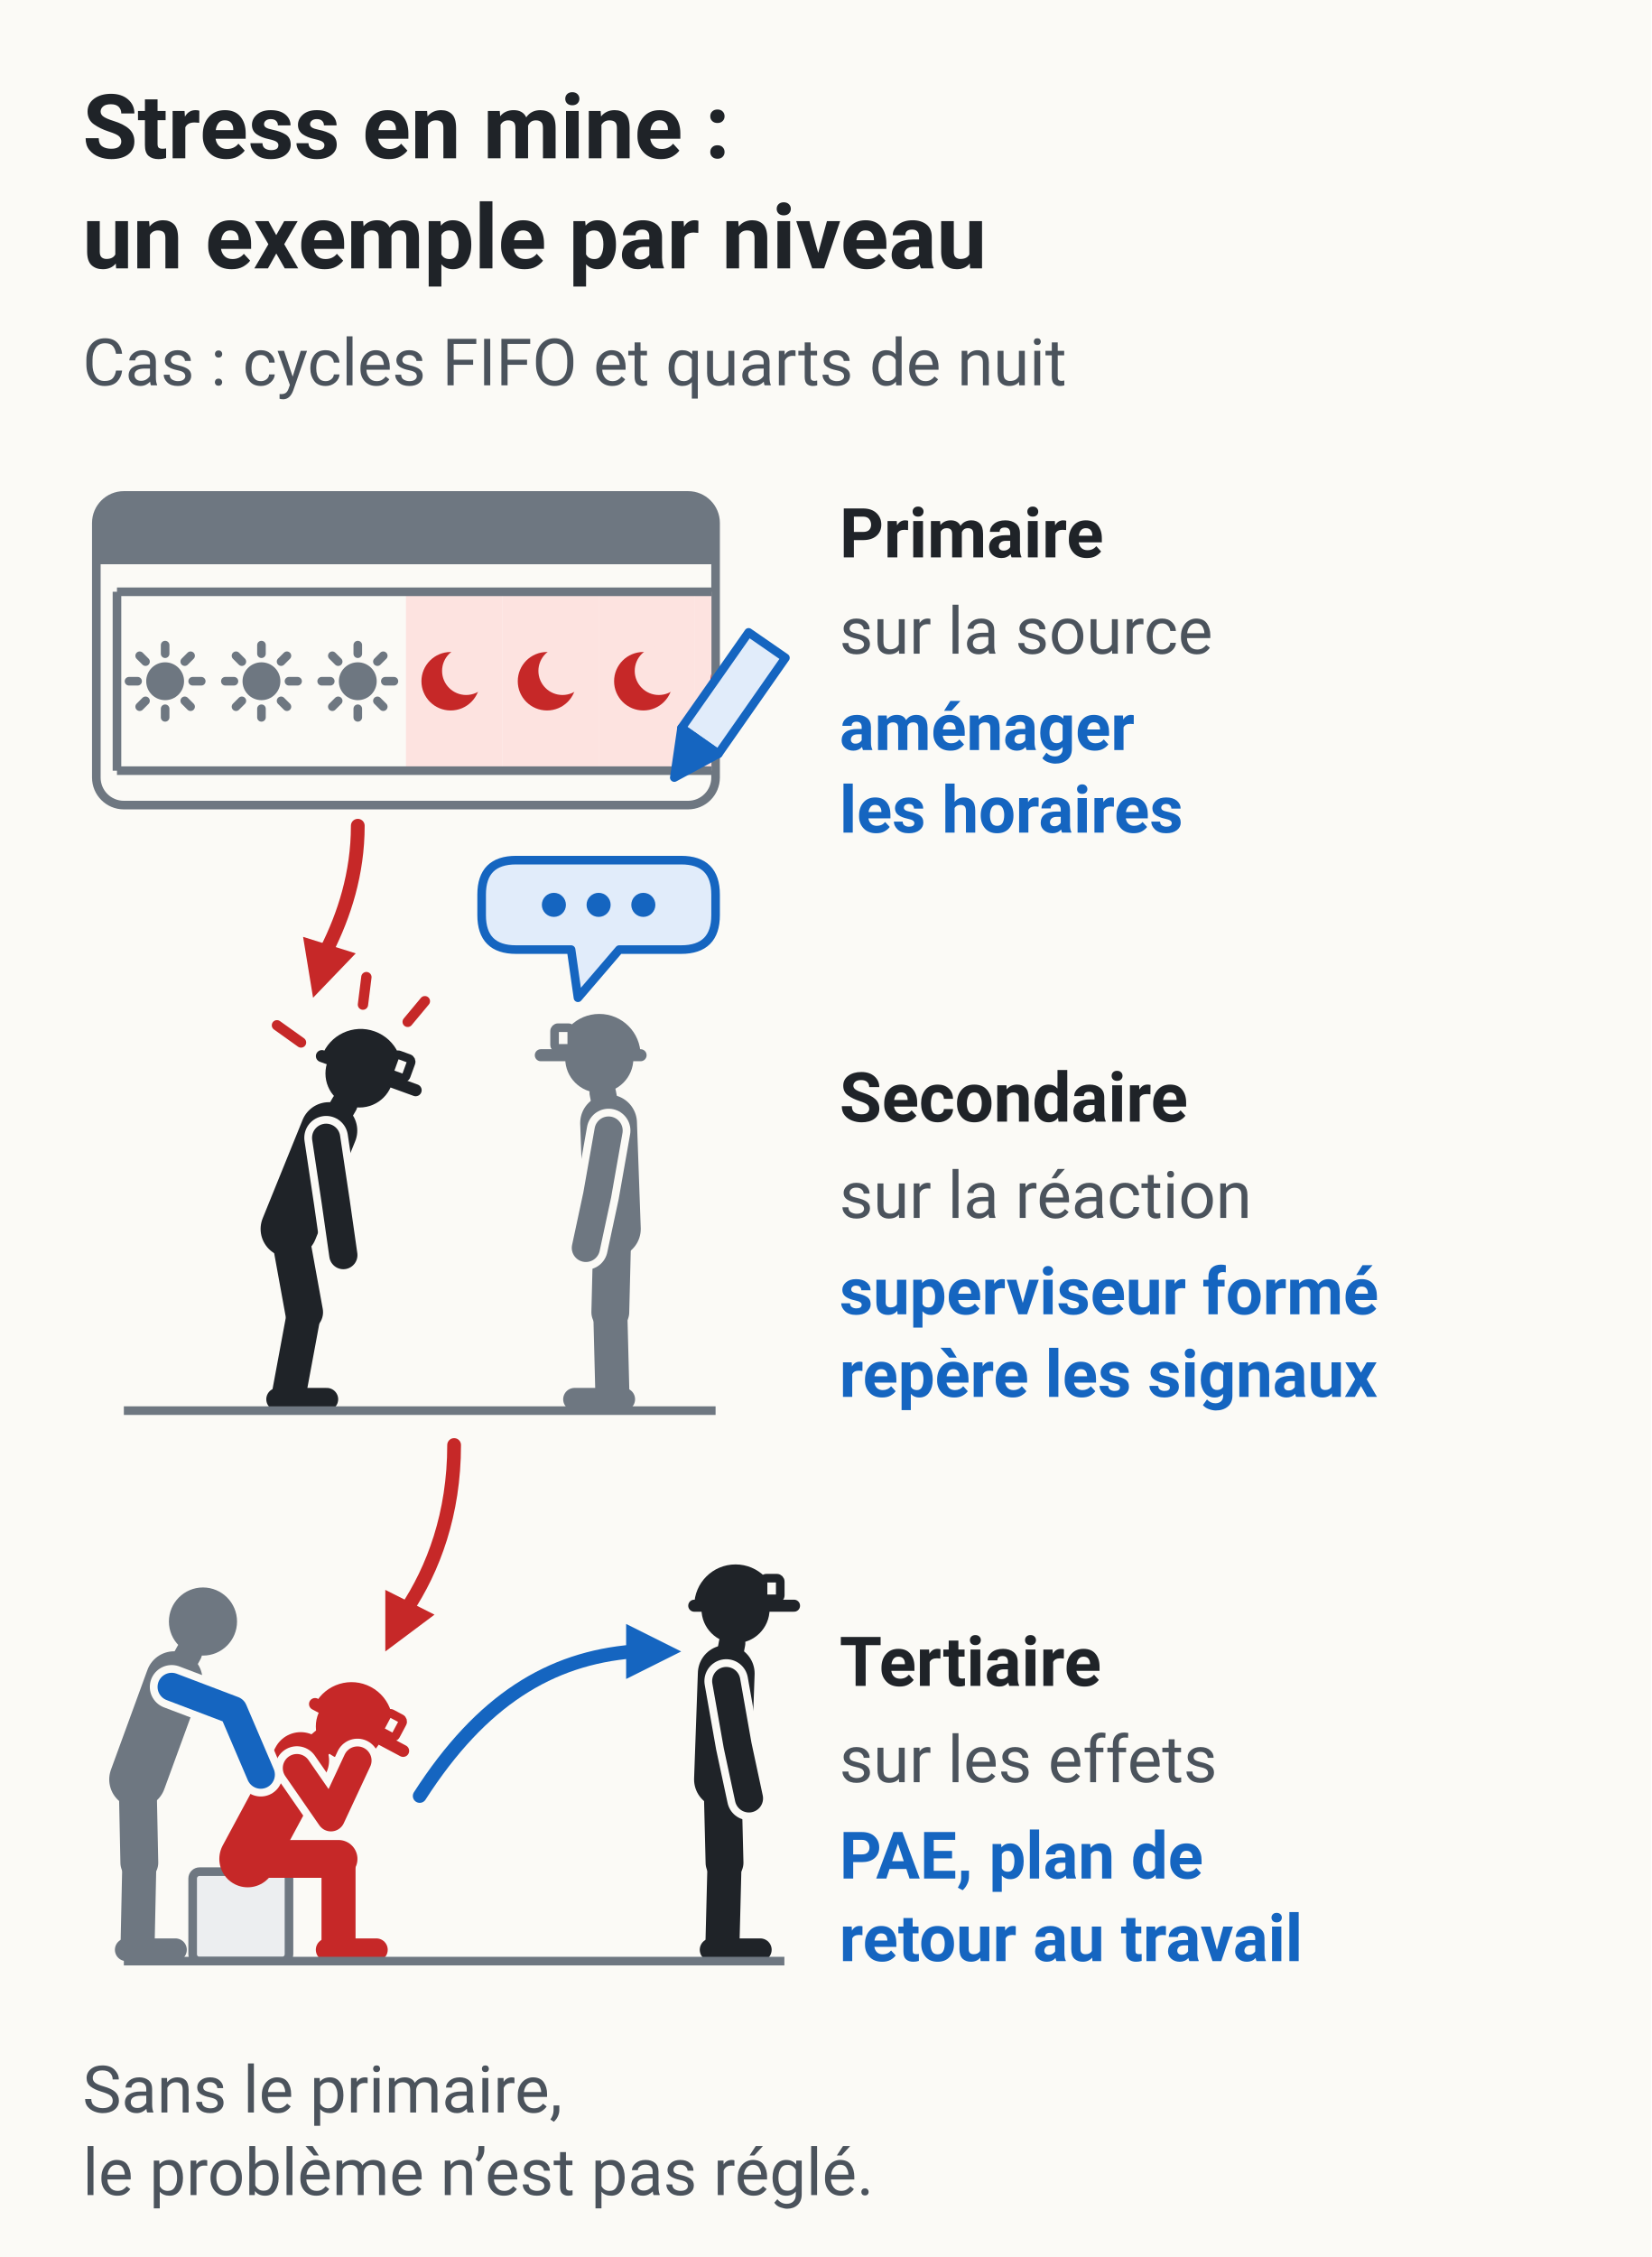
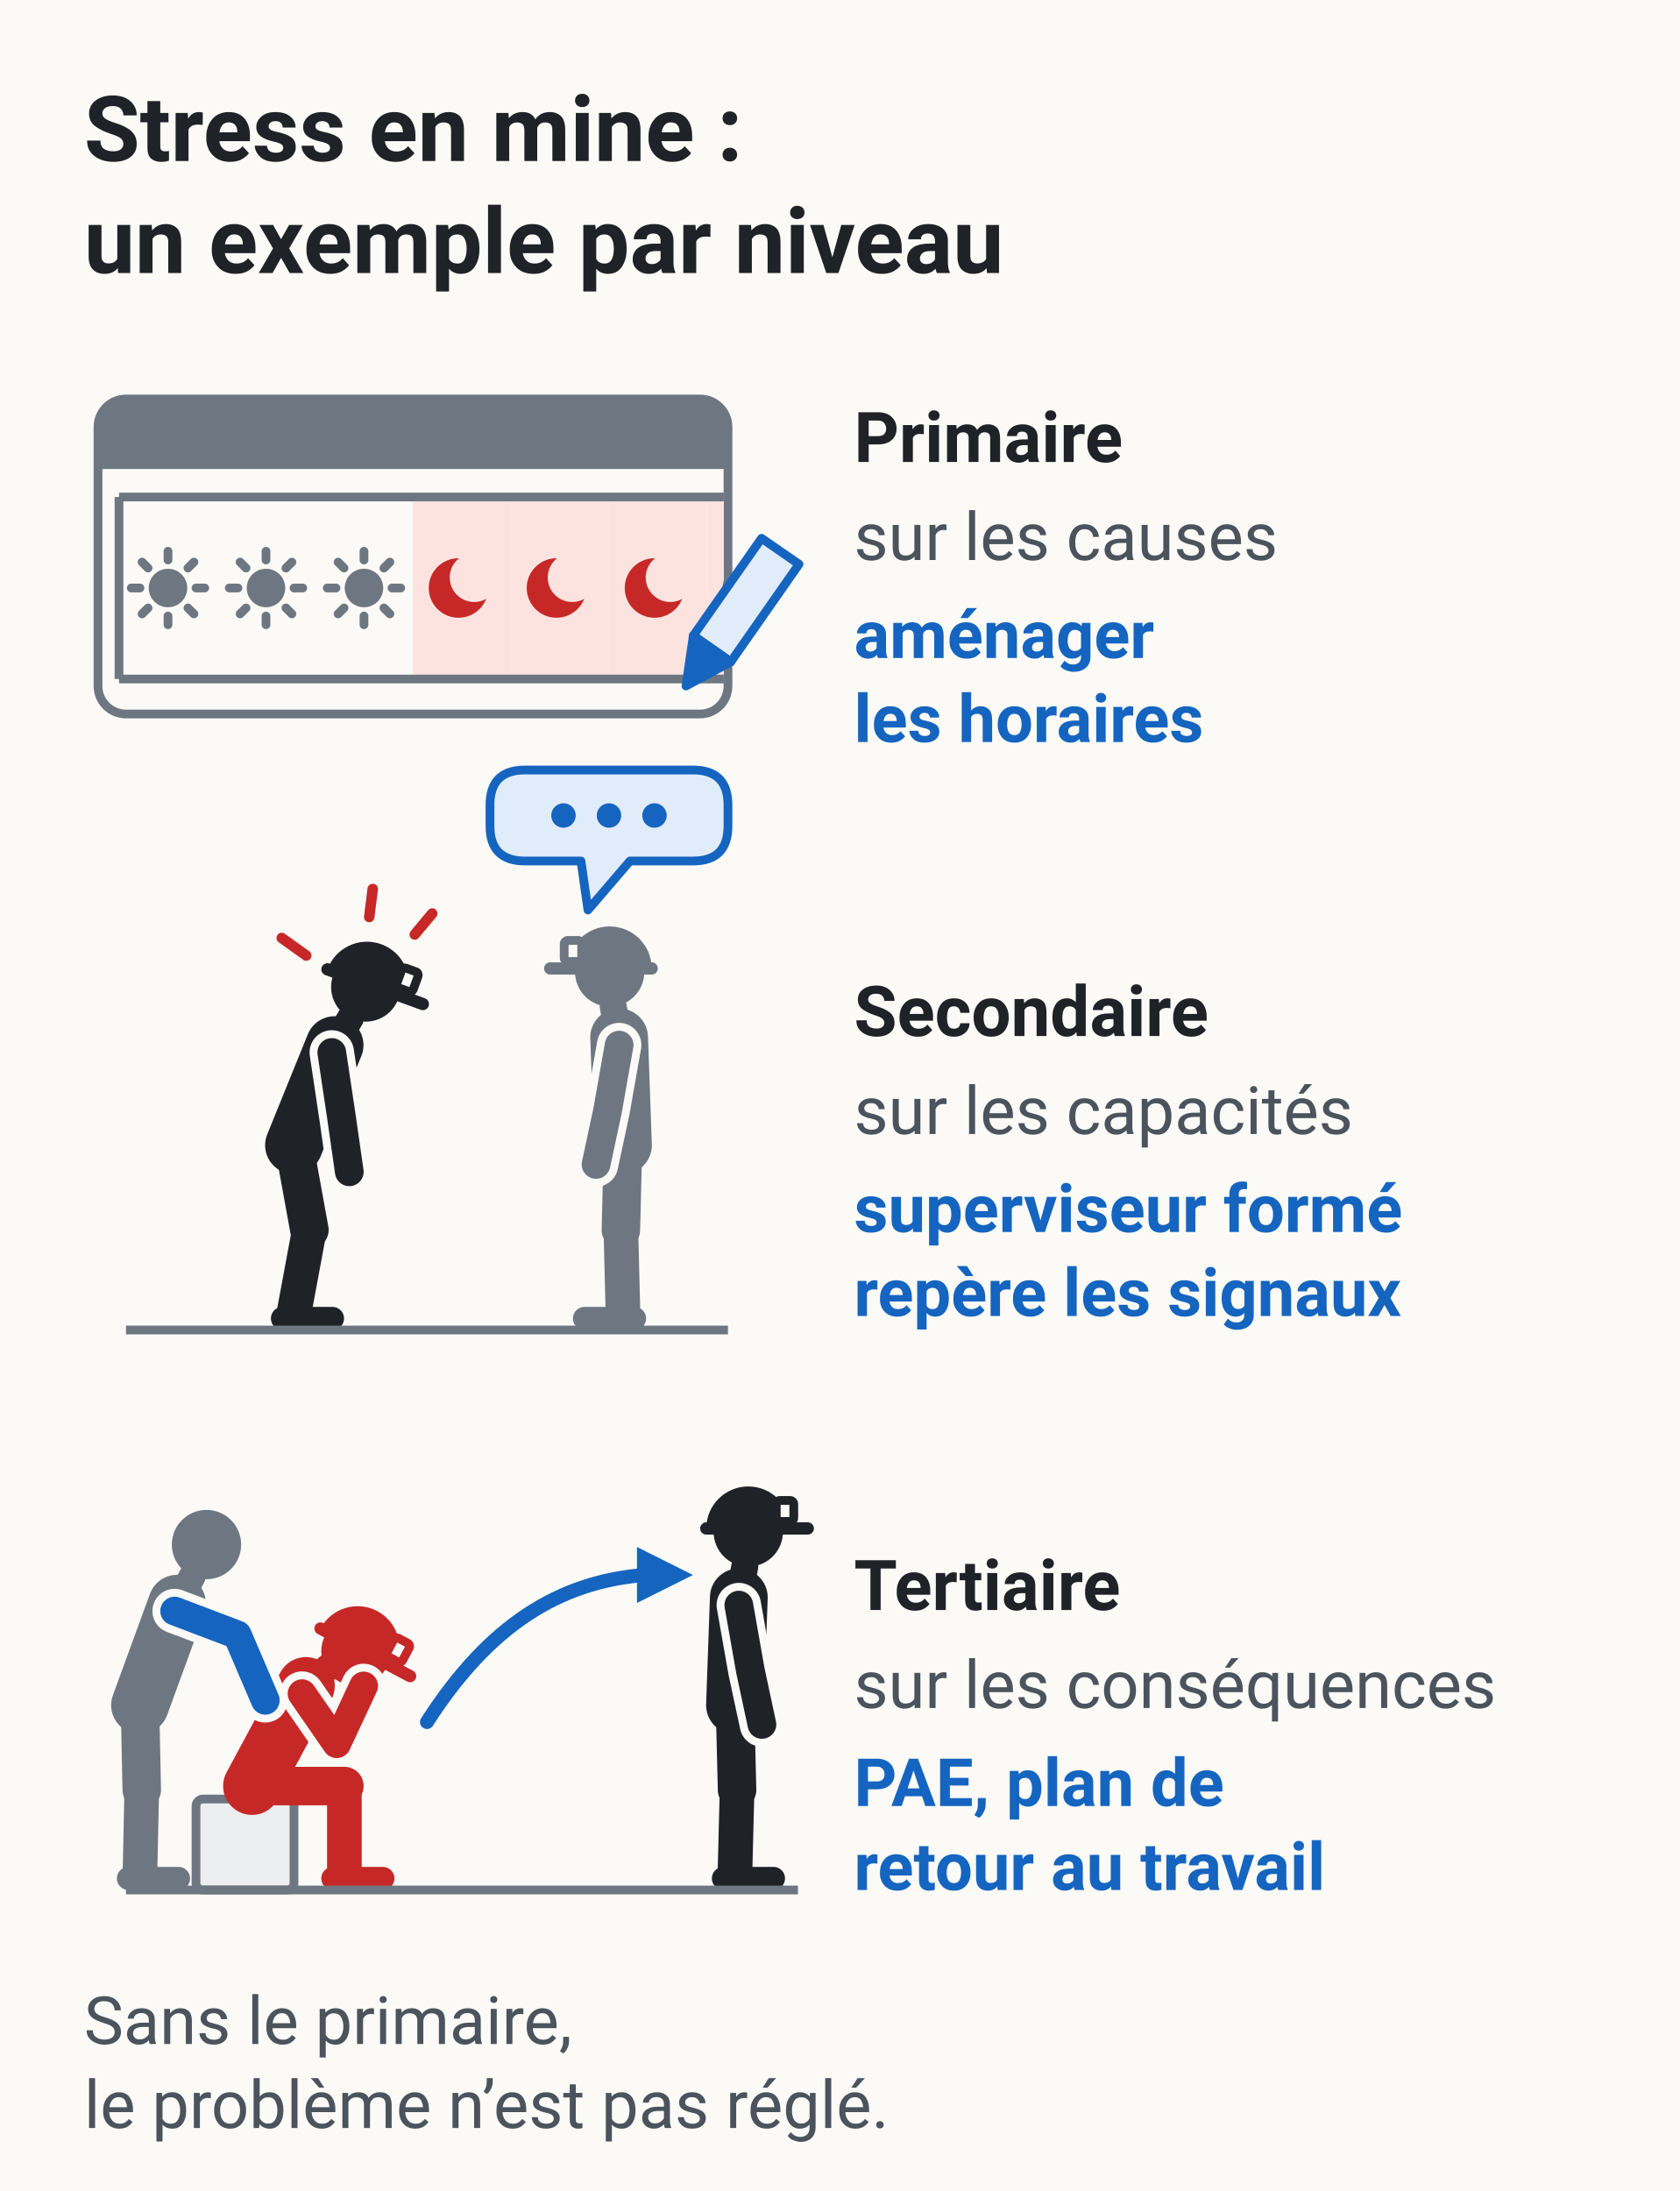
- <svg xmlns="http://www.w3.org/2000/svg" width="480" height="656" viewBox="0 0 480 656" role="img" aria-labelledby="t d">
+ <svg xmlns="http://www.w3.org/2000/svg" width="480" height="626" viewBox="0 0 480 626" role="img" aria-labelledby="t d">
  <defs>
    <clipPath id="fenetre">
      <rect x="29.3" y="140" width="177.5" height="100" />
    </clipPath>
  </defs>
-   <rect width="480" height="656" fill="#fbfaf6" />
+   <rect width="480" height="626" fill="#fbfaf6" />
  <g font-family="system-ui, -apple-system, 'Segoe UI', Roboto, 'Noto Sans', Arial, sans-serif">
    <text x="24" y="46" font-size="26" font-weight="700" fill="#1f2328">Stress en mine :</text>
    <text x="24" y="78" font-size="26" font-weight="700" fill="#1f2328">un exemple par niveau</text>
-     <text x="24" y="112" font-size="19" fill="#4b535c">Cas : cycles FIFO et quarts de nuit</text>
-     <rect x="28" y="144" width="180" height="90" rx="8" fill="#fbfaf6" stroke="#6e7781" stroke-width="2.5" />
-     <path d="M28 164V152Q28 144 36 144H200Q208 144 208 152V164Z" fill="#6e7781" />
-     <g clip-path="url(#fenetre)">
-       <rect x="118" y="172" width="28" height="52" fill="#fde3e0" />
-       <rect x="146" y="172" width="28" height="52" fill="#fde3e0" />
-       <rect x="174" y="172" width="28" height="52" fill="#fde3e0" />
-       <rect x="202" y="172" width="28" height="52" fill="#fde3e0" />
-       <path d="M34 172H208M34 224H208M34 172V224" stroke="#6e7781" stroke-width="2.5" fill="none" />
-       <circle cx="48" cy="198" r="5.5" fill="#6e7781" />
-       <path d="M56 198L58.5 198M53.7 203.7L55.4 205.4M48 206L48 208.5M42.3 203.7L40.6 205.4M40 198L37.5 198M42.3 192.3L40.6 190.6M48 190L48 187.5M53.7 192.3L55.4 190.6" stroke="#6e7781" stroke-width="2.5" stroke-linecap="round" />
-       <circle cx="76" cy="198" r="5.5" fill="#6e7781" />
-       <path d="M84 198L86.5 198M81.7 203.7L83.4 205.4M76 206L76 208.5M70.3 203.7L68.6 205.4M68 198L65.5 198M70.3 192.3L68.6 190.6M76 190L76 187.5M81.7 192.3L83.4 190.6" stroke="#6e7781" stroke-width="2.5" stroke-linecap="round" />
-       <circle cx="104" cy="198" r="5.5" fill="#6e7781" />
-       <path d="M112 198L114.5 198M109.7 203.7L111.4 205.4M104 206L104 208.5M98.3 203.7L96.6 205.4M96 198L93.5 198M98.3 192.3L96.6 190.6M104 190L104 187.5M109.7 192.3L111.4 190.6" stroke="#6e7781" stroke-width="2.5" stroke-linecap="round" />
-       <circle cx="131" cy="198" r="8.5" fill="#c62828" />
-       <circle cx="135.5" cy="195" r="7" fill="#fde3e0" />
-       <circle cx="159" cy="198" r="8.5" fill="#c62828" />
-       <circle cx="163.5" cy="195" r="7" fill="#fde3e0" />
-       <circle cx="187" cy="198" r="8.5" fill="#c62828" />
-       <circle cx="191.5" cy="195" r="7" fill="#fde3e0" />
-       <circle cx="215" cy="198" r="8.5" fill="#c62828" />
-       <circle cx="219.5" cy="195" r="7" fill="#fde3e0" />
+     <g transform="translate(0 -30)">
+       <rect x="28" y="144" width="180" height="90" rx="8" fill="#fbfaf6" stroke="#6e7781" stroke-width="2.5" />
+       <path d="M28 164V152Q28 144 36 144H200Q208 144 208 152V164Z" fill="#6e7781" />
+       <g clip-path="url(#fenetre)">
+         <rect x="118" y="172" width="28" height="52" fill="#fde3e0" />
+         <rect x="146" y="172" width="28" height="52" fill="#fde3e0" />
+         <rect x="174" y="172" width="28" height="52" fill="#fde3e0" />
+         <rect x="202" y="172" width="28" height="52" fill="#fde3e0" />
+         <path d="M34 172H208M34 224H208M34 172V224" stroke="#6e7781" stroke-width="2.5" fill="none" />
+         <circle cx="48" cy="198" r="5.5" fill="#6e7781" />
+         <path d="M56 198L58.5 198M53.7 203.7L55.4 205.4M48 206L48 208.5M42.3 203.7L40.6 205.4M40 198L37.5 198M42.3 192.3L40.6 190.6M48 190L48 187.5M53.7 192.3L55.4 190.6" stroke="#6e7781" stroke-width="2.5" stroke-linecap="round" />
+         <circle cx="76" cy="198" r="5.5" fill="#6e7781" />
+         <path d="M84 198L86.5 198M81.7 203.7L83.4 205.4M76 206L76 208.5M70.3 203.7L68.6 205.4M68 198L65.5 198M70.3 192.3L68.6 190.6M76 190L76 187.5M81.7 192.3L83.4 190.6" stroke="#6e7781" stroke-width="2.5" stroke-linecap="round" />
+         <circle cx="104" cy="198" r="5.5" fill="#6e7781" />
+         <path d="M112 198L114.5 198M109.7 203.7L111.4 205.4M104 206L104 208.5M98.3 203.7L96.6 205.4M96 198L93.5 198M98.3 192.3L96.6 190.6M104 190L104 187.5M109.7 192.3L111.4 190.6" stroke="#6e7781" stroke-width="2.5" stroke-linecap="round" />
+         <circle cx="131" cy="198" r="8.5" fill="#c62828" />
+         <circle cx="135.5" cy="195" r="7" fill="#fde3e0" />
+         <circle cx="159" cy="198" r="8.5" fill="#c62828" />
+         <circle cx="163.5" cy="195" r="7" fill="#fde3e0" />
+         <circle cx="187" cy="198" r="8.5" fill="#c62828" />
+         <circle cx="191.5" cy="195" r="7" fill="#fde3e0" />
+         <circle cx="215" cy="198" r="8.5" fill="#c62828" />
+         <circle cx="219.5" cy="195" r="7" fill="#fde3e0" />
+       </g>
+       <path d="M208.8 219.1L228.3 191.2L217.6 183.8L198.1 211.6Z" fill="#e1ecfa" stroke="#1565c0" stroke-width="2.5" stroke-linejoin="round" />
+       <path d="M196 226L208.8 219.1L198.1 211.6Z" fill="#1565c0" stroke="#1565c0" stroke-width="2.5" stroke-linejoin="round" />
+       <text x="244" y="162" font-size="20" font-weight="700" fill="#1f2328">Primaire</text>
+       <text x="244" y="190" font-size="19" fill="#4b535c">sur les causes</text>
+       <text x="244" y="218" font-size="19" font-weight="600" fill="#1565c0">aménager</text>
+       <text x="244" y="242" font-size="19" font-weight="600" fill="#1565c0">les horaires</text>
+       <g fill="none" stroke="#1f2328" stroke-linecap="round" stroke-linejoin="round">
+         <path d="M80.7 406.7L95 406.7" stroke-width="6.6" />
+         <path d="M84 405.1L88.4 381.4" stroke-width="9.9" />
+         <path d="M88.4 381.4L84 357.2" stroke-width="11" />
+         <path d="M84 357.2L95.6 328.6" stroke-width="16.5" />
+         <path d="M95.6 328.6L100.1 320.9" stroke-width="7.7" />
+         <circle cx="104.5" cy="312" r="9.9" fill="#1f2328" stroke="none" />
+         <path d="M94.8 330.7L97.6 349.4L99.8 364.8" stroke="#fbfaf6" stroke-width="12.7" />
+         <path d="M94.8 330.7L97.6 349.4L99.8 364.8" stroke="#1f2328" stroke-width="8.2" />
+       </g>
+       <g transform="rotate(20 104.5 312)">
+         <path d="M92.5 311A12 12 0 0 1 116.5 311Z" fill="#1f2328" />
+         <path d="M92.5 311H121.5" stroke="#1f2328" stroke-width="3.5" stroke-linecap="round" />
+         <rect x="112.5" y="303" width="5" height="6" rx="1" fill="#fbfaf6" stroke="#1f2328" stroke-width="2.5" />
+       </g>
+       <g stroke="#c62828" stroke-width="3" stroke-linecap="round">
+         <path d="M87.5 303L80.5 298" />
+         <path d="M105.5 292L106.5 284" />
+         <path d="M118.5 297L123.5 291" />
+       </g>
+       <g fill="none" stroke="#6e7781" stroke-linecap="round" stroke-linejoin="round">
+         <path d="M181.3 406.7L167 406.7" stroke-width="6.6" />
+         <path d="M178 405.1L177.4 381.4" stroke-width="9.9" />
+         <path d="M177.4 381.4L178 357.2" stroke-width="11" />
+         <path d="M178 357.2L176.9 326.4" stroke-width="16.5" />
+         <path d="M176.9 326.4L175.2 317.6" stroke-width="7.7" />
+         <circle cx="174.2" cy="307.7" r="9.9" fill="#6e7781" stroke="none" />
+         <path d="M176.9 328.6L173.6 347.3L170.3 362.7" stroke="#fbfaf6" stroke-width="12.7" />
+         <path d="M176.9 328.6L173.6 347.3L170.3 362.7" stroke="#6e7781" stroke-width="8.2" />
+       </g>
+       <g transform="rotate(0 174.2 307.7)">
+         <path d="M162.2 306.7A12 12 0 0 1 186.2 306.7Z" fill="#6e7781" />
+         <path d="M186.2 306.7H157.2" stroke="#6e7781" stroke-width="3.5" stroke-linecap="round" />
+         <rect x="161.2" y="298.7" width="5" height="6" rx="1" fill="#fbfaf6" stroke="#6e7781" stroke-width="2.5" />
+       </g>
+       <path d="M150 250H198Q208 250 208 260V266Q208 276 198 276H180L168 290L166 276H150Q140 276 140 266V260Q140 250 150 250Z" fill="#e1ecfa" stroke="#1565c0" stroke-width="2.5" stroke-linejoin="round" />
+       <g fill="#1565c0">
+         <circle cx="161" cy="263" r="3.5" />
+         <circle cx="174" cy="263" r="3.5" />
+         <circle cx="187" cy="263" r="3.5" />
+       </g>
+       <path d="M36 410H208" stroke="#6e7781" stroke-width="2.5" />
+       <text x="244" y="326" font-size="20" font-weight="700" fill="#1f2328">Secondaire</text>
+       <text x="244" y="354" font-size="19" fill="#4b535c">sur les capacités</text>
+       <text x="244" y="382" font-size="19" font-weight="600" fill="#1565c0">superviseur formé</text>
+       <text x="244" y="406" font-size="19" font-weight="600" fill="#1565c0">repère les signaux</text>
+       <rect x="56" y="544" width="28" height="26" rx="2" fill="#eceef0" stroke="#6e7781" stroke-width="2.5" />
+       <g fill="none" stroke="#c62828" stroke-linecap="round" stroke-linejoin="round">
+         <path d="M95.1 566.7L109.4 566.7" stroke-width="6.6" />
+         <path d="M98.4 565L98.4 540.3" stroke-width="9.9" />
+         <path d="M98.4 540.3L72 540.3" stroke-width="11" />
+         <path d="M72 540.3L87.4 511.7" stroke-width="16.5" />
+         <path d="M87.4 511.7L94 506.2" stroke-width="7.7" />
+         <circle cx="101.7" cy="501.8" r="9.9" fill="#c62828" stroke="none" />
+         <path d="M86.3 513.9L96.2 528.2L103.9 511.7" stroke="#fbfaf6" stroke-width="12.7" />
+         <path d="M86.3 513.9L96.2 528.2L103.9 511.7" stroke="#c62828" stroke-width="8.2" />
+       </g>
+       <g transform="rotate(28 101.7 501.8)">
+         <path d="M89.7 500.8A12 12 0 0 1 113.7 500.8Z" fill="#c62828" />
+         <path d="M89.7 500.8H118.7" stroke="#c62828" stroke-width="3.5" stroke-linecap="round" />
+         <rect x="109.7" y="492.8" width="5" height="6" rx="1" fill="#fbfaf6" stroke="#c62828" stroke-width="2.5" />
+       </g>
+       <g fill="none" stroke="#6e7781" stroke-linecap="round" stroke-linejoin="round">
+         <path d="M36.7 566.7L51 566.7" stroke-width="6.6" />
+         <path d="M40 565L40.5 541.4" stroke-width="9.9" />
+         <path d="M40.5 541.4L40 517.2" stroke-width="11" />
+         <path d="M40 517.2L50.6 488.2" stroke-width="16.5" />
+         <path d="M50.6 488.2L54.9 480.4" stroke-width="7.7" />
+         <circle cx="59" cy="471.3" r="9.9" fill="#6e7781" stroke="none" />
+         <path d="M49.9 490.3L67.8 497.1L75.8 515.8" stroke="#fbfaf6" stroke-width="12.7" />
+         <path d="M49.9 490.3L67.8 497.1L75.8 515.8" stroke="#1565c0" stroke-width="8.2" />
+       </g>
+       <path d="M122 522C140 494 160 482 184 480" stroke="#1565c0" stroke-width="4" fill="none" stroke-linecap="round" />
+       <path d="M198 480L182 472L182 488Z" fill="#1565c0" />
+       <g fill="none" stroke="#1f2328" stroke-linecap="round" stroke-linejoin="round">
+         <path d="M206.7 566.7L221 566.7" stroke-width="6.6" />
+         <path d="M210 565L210.6 541.4" stroke-width="9.9" />
+         <path d="M210.6 541.4L210 517.2" stroke-width="11" />
+         <path d="M210 517.2L211.1 486.4" stroke-width="16.5" />
+         <path d="M211.1 486.4L212.8 477.6" stroke-width="7.7" />
+         <circle cx="213.8" cy="467.7" r="9.9" fill="#1f2328" stroke="none" />
+         <path d="M211.1 488.6L214.4 507.3L217.7 522.7" stroke="#fbfaf6" stroke-width="12.7" />
+         <path d="M211.1 488.6L214.4 507.3L217.7 522.7" stroke="#1f2328" stroke-width="8.2" />
+       </g>
+       <g transform="rotate(0 213.8 467.7)">
+         <path d="M201.8 466.7A12 12 0 0 1 225.8 466.7Z" fill="#1f2328" />
+         <path d="M201.8 466.7H230.8" stroke="#1f2328" stroke-width="3.5" stroke-linecap="round" />
+         <rect x="221.8" y="458.7" width="5" height="6" rx="1" fill="#fbfaf6" stroke="#1f2328" stroke-width="2.5" />
+       </g>
+       <path d="M36 570H228" stroke="#6e7781" stroke-width="2.5" />
+       <text x="244" y="490" font-size="20" font-weight="700" fill="#1f2328">Tertiaire</text>
+       <text x="244" y="518" font-size="19" fill="#4b535c">sur les conséquences</text>
+       <text x="244" y="546" font-size="19" font-weight="600" fill="#1565c0">PAE, plan de</text>
+       <text x="244" y="570" font-size="19" font-weight="600" fill="#1565c0">retour au travail</text>
+       <text x="24" y="614" font-size="19" fill="#4b535c">Sans le primaire,</text>
+       <text x="24" y="638" font-size="19" fill="#4b535c">le problème n’est pas réglé.</text>
    </g>
-     <path d="M208.8 219.1L228.3 191.2L217.6 183.8L198.1 211.6Z" fill="#e1ecfa" stroke="#1565c0" stroke-width="2.5" stroke-linejoin="round" />
-     <path d="M196 226L208.8 219.1L198.1 211.6Z" fill="#1565c0" stroke="#1565c0" stroke-width="2.5" stroke-linejoin="round" />
-     <text x="244" y="162" font-size="20" font-weight="700" fill="#1f2328">Primaire</text>
-     <text x="244" y="190" font-size="19" fill="#4b535c">sur la source</text>
-     <text x="244" y="218" font-size="19" font-weight="600" fill="#1565c0">aménager</text>
-     <text x="244" y="242" font-size="19" font-weight="600" fill="#1565c0">les horaires</text>
-     <g fill="none" stroke="#1f2328" stroke-linecap="round" stroke-linejoin="round">
-       <path d="M80.7 406.7L95 406.7" stroke-width="6.6" />
-       <path d="M84 405.1L88.4 381.4" stroke-width="9.9" />
-       <path d="M88.4 381.4L84 357.2" stroke-width="11" />
-       <path d="M84 357.2L95.6 328.6" stroke-width="16.5" />
-       <path d="M95.6 328.6L100.1 320.9" stroke-width="7.7" />
-       <circle cx="104.5" cy="312" r="9.9" fill="#1f2328" stroke="none" />
-       <path d="M94.8 330.7L97.6 349.4L99.8 364.8" stroke="#fbfaf6" stroke-width="12.7" />
-       <path d="M94.8 330.7L97.6 349.4L99.8 364.8" stroke="#1f2328" stroke-width="8.2" />
-     </g>
-     <g transform="rotate(20 104.5 312)">
-       <path d="M92.5 311A12 12 0 0 1 116.5 311Z" fill="#1f2328" />
-       <path d="M92.5 311H121.5" stroke="#1f2328" stroke-width="3.5" stroke-linecap="round" />
-       <rect x="112.5" y="303" width="5" height="6" rx="1" fill="#fbfaf6" stroke="#1f2328" stroke-width="2.5" />
-     </g>
-     <g stroke="#c62828" stroke-width="3" stroke-linecap="round">
-       <path d="M87.5 303L80.5 298" />
-       <path d="M105.5 292L106.5 284" />
-       <path d="M118.5 297L123.5 291" />
-     </g>
-     <g fill="none" stroke="#6e7781" stroke-linecap="round" stroke-linejoin="round">
-       <path d="M181.3 406.7L167 406.7" stroke-width="6.6" />
-       <path d="M178 405.1L177.4 381.4" stroke-width="9.9" />
-       <path d="M177.4 381.4L178 357.2" stroke-width="11" />
-       <path d="M178 357.2L176.9 326.4" stroke-width="16.5" />
-       <path d="M176.9 326.4L175.2 317.6" stroke-width="7.7" />
-       <circle cx="174.2" cy="307.7" r="9.9" fill="#6e7781" stroke="none" />
-       <path d="M176.9 328.6L173.6 347.3L170.3 362.7" stroke="#fbfaf6" stroke-width="12.7" />
-       <path d="M176.9 328.6L173.6 347.3L170.3 362.7" stroke="#6e7781" stroke-width="8.2" />
-     </g>
-     <g transform="rotate(0 174.2 307.7)">
-       <path d="M162.2 306.7A12 12 0 0 1 186.2 306.7Z" fill="#6e7781" />
-       <path d="M186.2 306.7H157.2" stroke="#6e7781" stroke-width="3.5" stroke-linecap="round" />
-       <rect x="161.2" y="298.7" width="5" height="6" rx="1" fill="#fbfaf6" stroke="#6e7781" stroke-width="2.5" />
-     </g>
-     <path d="M150 250H198Q208 250 208 260V266Q208 276 198 276H180L168 290L166 276H150Q140 276 140 266V260Q140 250 150 250Z" fill="#e1ecfa" stroke="#1565c0" stroke-width="2.5" stroke-linejoin="round" />
-     <g fill="#1565c0">
-       <circle cx="161" cy="263" r="3.5" />
-       <circle cx="174" cy="263" r="3.5" />
-       <circle cx="187" cy="263" r="3.5" />
-     </g>
-     <path d="M36 410H208" stroke="#6e7781" stroke-width="2.5" />
-     <text x="244" y="326" font-size="20" font-weight="700" fill="#1f2328">Secondaire</text>
-     <text x="244" y="354" font-size="19" fill="#4b535c">sur la réaction</text>
-     <text x="244" y="382" font-size="19" font-weight="600" fill="#1565c0">superviseur formé</text>
-     <text x="244" y="406" font-size="19" font-weight="600" fill="#1565c0">repère les signaux</text>
-     <rect x="56" y="544" width="28" height="26" rx="2" fill="#eceef0" stroke="#6e7781" stroke-width="2.5" />
-     <g fill="none" stroke="#c62828" stroke-linecap="round" stroke-linejoin="round">
-       <path d="M95.1 566.7L109.4 566.7" stroke-width="6.6" />
-       <path d="M98.4 565L98.4 540.3" stroke-width="9.9" />
-       <path d="M98.4 540.3L72 540.3" stroke-width="11" />
-       <path d="M72 540.3L87.4 511.7" stroke-width="16.5" />
-       <path d="M87.4 511.7L94 506.2" stroke-width="7.7" />
-       <circle cx="101.7" cy="501.8" r="9.9" fill="#c62828" stroke="none" />
-       <path d="M86.3 513.9L96.2 528.2L103.9 511.7" stroke="#fbfaf6" stroke-width="12.7" />
-       <path d="M86.3 513.9L96.2 528.2L103.9 511.7" stroke="#c62828" stroke-width="8.2" />
-     </g>
-     <g transform="rotate(28 101.7 501.8)">
-       <path d="M89.7 500.8A12 12 0 0 1 113.7 500.8Z" fill="#c62828" />
-       <path d="M89.7 500.8H118.7" stroke="#c62828" stroke-width="3.5" stroke-linecap="round" />
-       <rect x="109.7" y="492.8" width="5" height="6" rx="1" fill="#fbfaf6" stroke="#c62828" stroke-width="2.5" />
-     </g>
-     <g fill="none" stroke="#6e7781" stroke-linecap="round" stroke-linejoin="round">
-       <path d="M36.7 566.7L51 566.7" stroke-width="6.6" />
-       <path d="M40 565L40.5 541.4" stroke-width="9.9" />
-       <path d="M40.5 541.4L40 517.2" stroke-width="11" />
-       <path d="M40 517.2L50.6 488.2" stroke-width="16.5" />
-       <path d="M50.6 488.2L54.9 480.4" stroke-width="7.7" />
-       <circle cx="59" cy="471.3" r="9.9" fill="#6e7781" stroke="none" />
-       <path d="M49.9 490.3L67.8 497.1L75.8 515.8" stroke="#fbfaf6" stroke-width="12.7" />
-       <path d="M49.9 490.3L67.8 497.1L75.8 515.8" stroke="#1565c0" stroke-width="8.2" />
-     </g>
-     <path d="M122 522C140 494 160 482 184 480" stroke="#1565c0" stroke-width="4" fill="none" stroke-linecap="round" />
-     <path d="M198 480L182 472L182 488Z" fill="#1565c0" />
-     <g fill="none" stroke="#1f2328" stroke-linecap="round" stroke-linejoin="round">
-       <path d="M206.7 566.7L221 566.7" stroke-width="6.6" />
-       <path d="M210 565L210.6 541.4" stroke-width="9.9" />
-       <path d="M210.6 541.4L210 517.2" stroke-width="11" />
-       <path d="M210 517.2L211.1 486.4" stroke-width="16.5" />
-       <path d="M211.1 486.4L212.8 477.6" stroke-width="7.7" />
-       <circle cx="213.8" cy="467.7" r="9.9" fill="#1f2328" stroke="none" />
-       <path d="M211.1 488.6L214.4 507.3L217.7 522.7" stroke="#fbfaf6" stroke-width="12.7" />
-       <path d="M211.1 488.6L214.4 507.3L217.7 522.7" stroke="#1f2328" stroke-width="8.2" />
-     </g>
-     <g transform="rotate(0 213.8 467.7)">
-       <path d="M201.8 466.7A12 12 0 0 1 225.8 466.7Z" fill="#1f2328" />
-       <path d="M201.8 466.7H230.8" stroke="#1f2328" stroke-width="3.5" stroke-linecap="round" />
-       <rect x="221.8" y="458.7" width="5" height="6" rx="1" fill="#fbfaf6" stroke="#1f2328" stroke-width="2.5" />
-     </g>
-     <path d="M36 570H228" stroke="#6e7781" stroke-width="2.5" />
-     <text x="244" y="490" font-size="20" font-weight="700" fill="#1f2328">Tertiaire</text>
-     <text x="244" y="518" font-size="19" fill="#4b535c">sur les effets</text>
-     <text x="244" y="546" font-size="19" font-weight="600" fill="#1565c0">PAE, plan de</text>
-     <text x="244" y="570" font-size="19" font-weight="600" fill="#1565c0">retour au travail</text>
-     <path d="M104 240C104 254 100 266 95 276" stroke="#c62828" stroke-width="4" fill="none" stroke-linecap="round" />
-     <path d="M91 290L103.4 277.1L88.1 272.3Z" fill="#c62828" />
-     <path d="M132 420C132 440 126 456 118 468" stroke="#c62828" stroke-width="4" fill="none" stroke-linecap="round" />
-     <path d="M112 480L126.3 469.3L112 462.1Z" fill="#c62828" />
-     <text x="24" y="614" font-size="19" fill="#4b535c">Sans le primaire,</text>
-     <text x="24" y="638" font-size="19" fill="#4b535c">le problème n’est pas réglé.</text>
  </g>
</svg>
